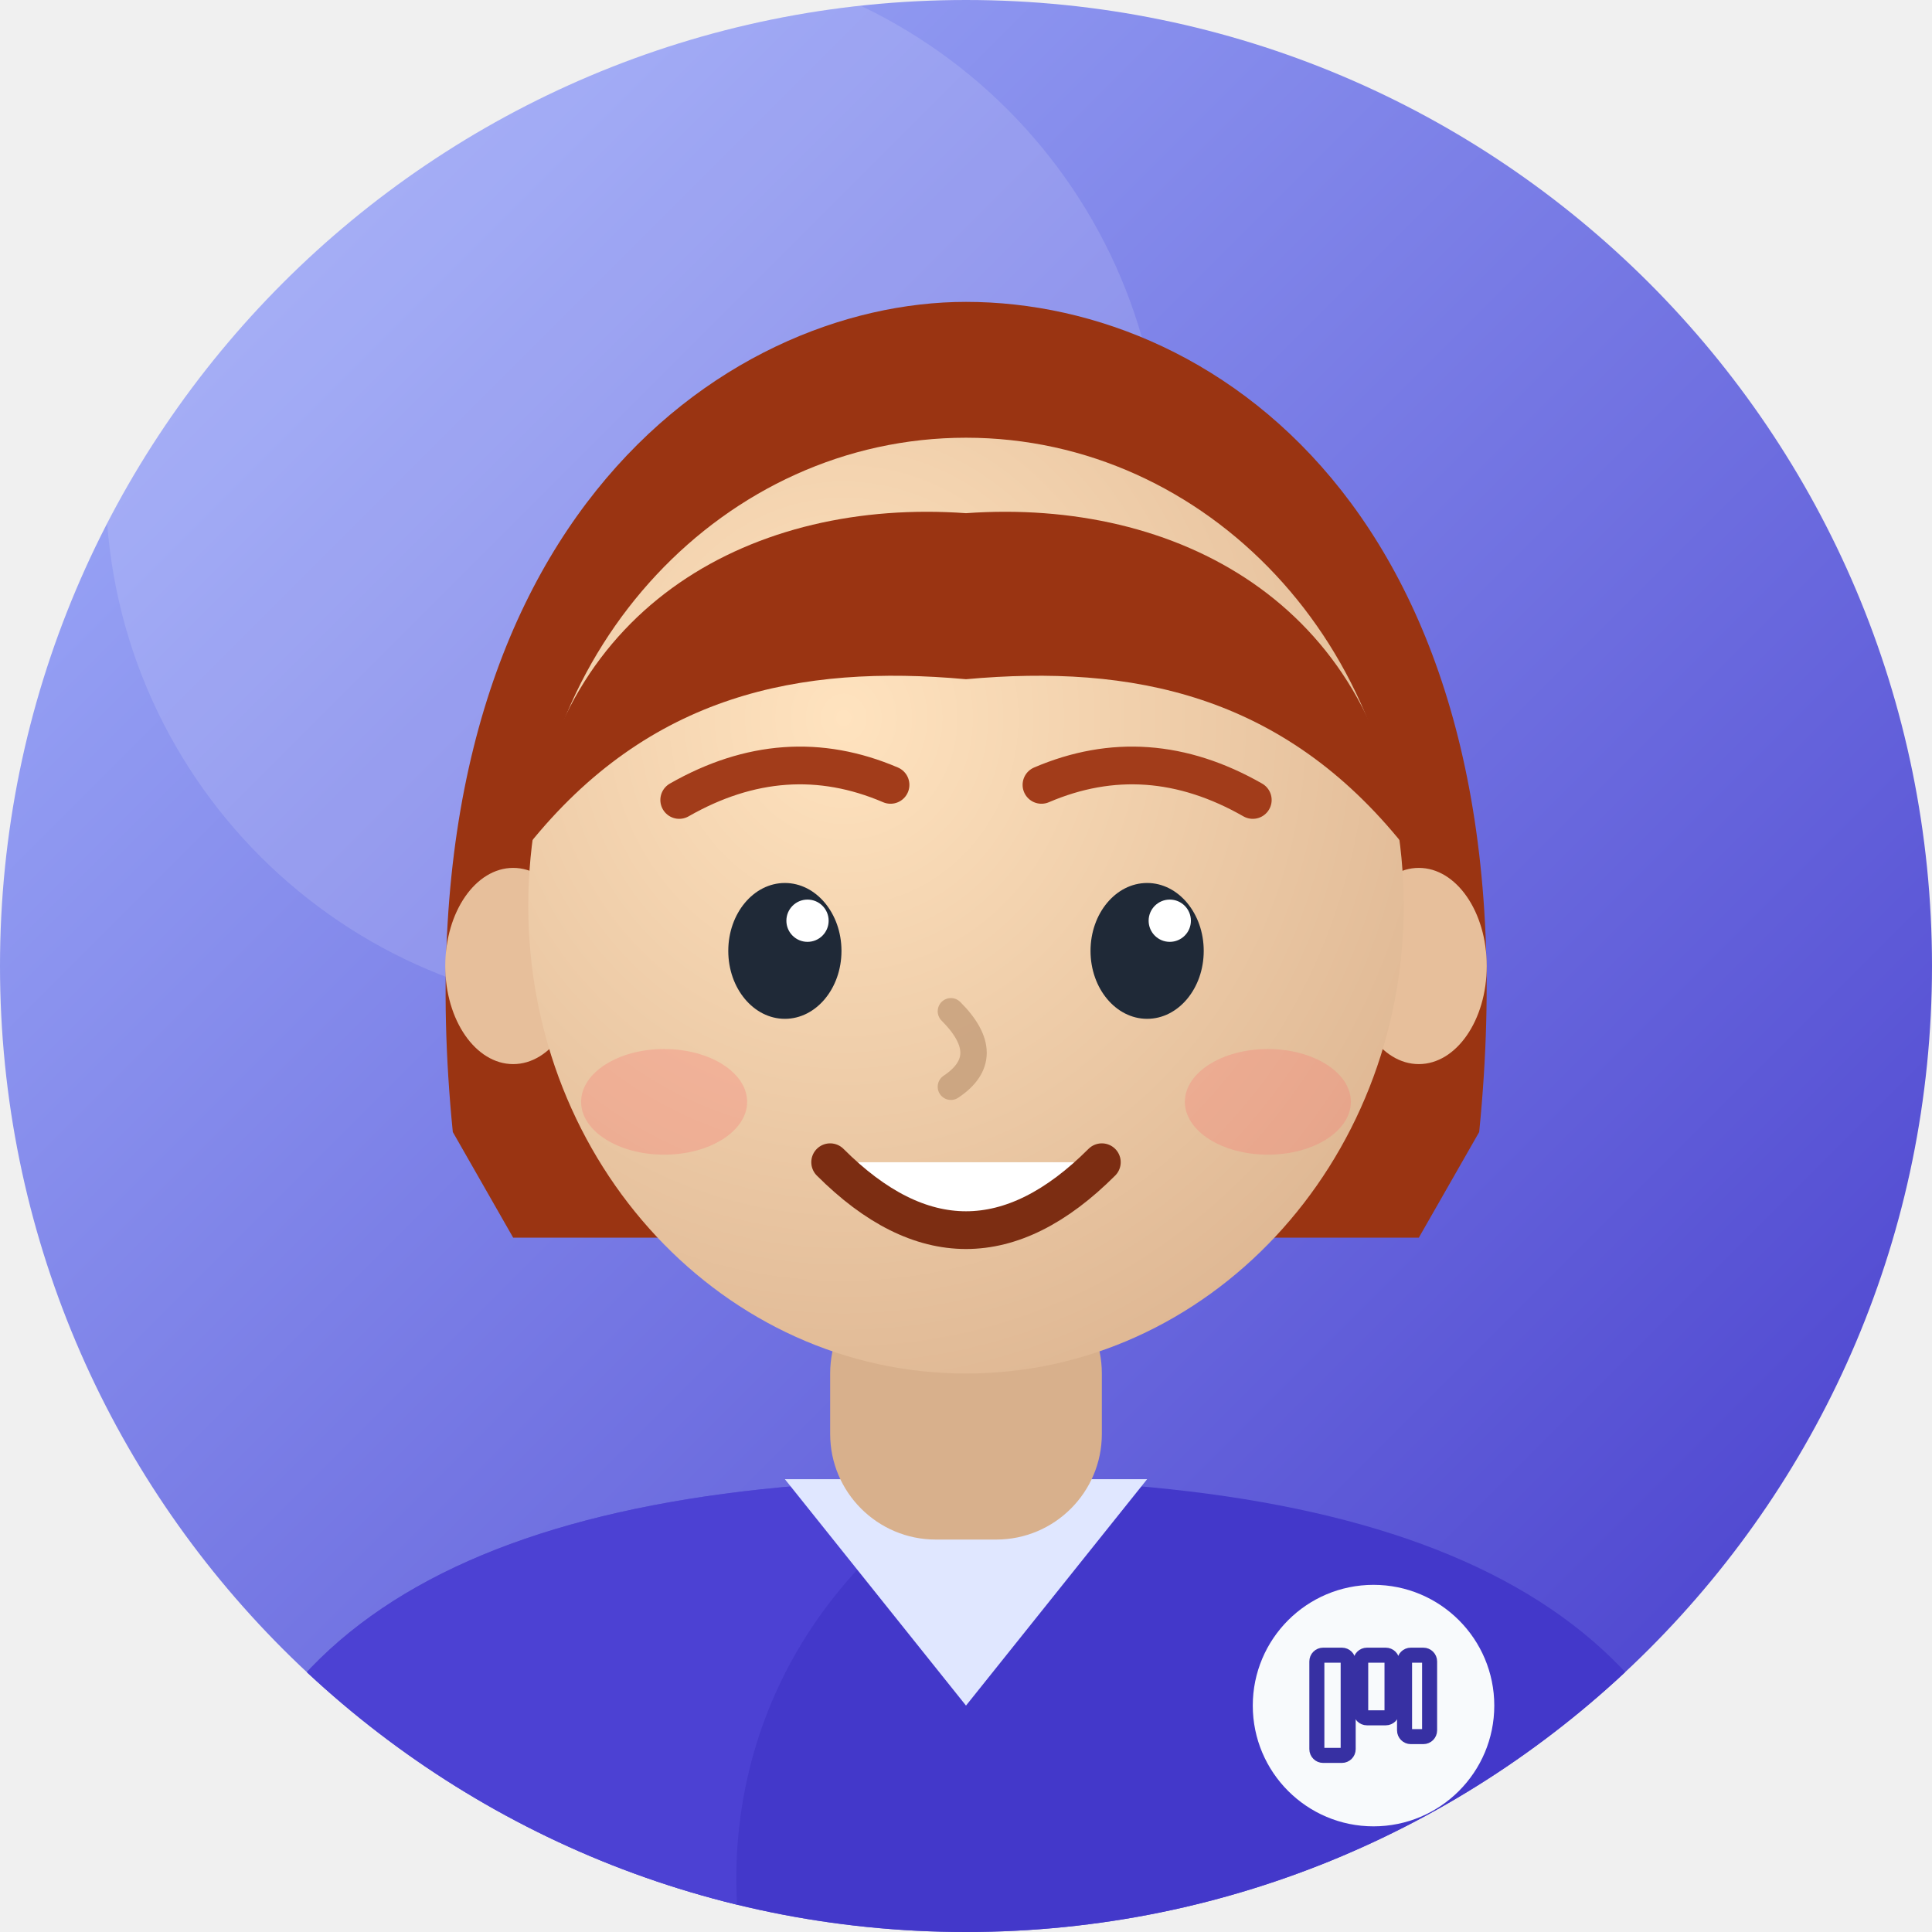
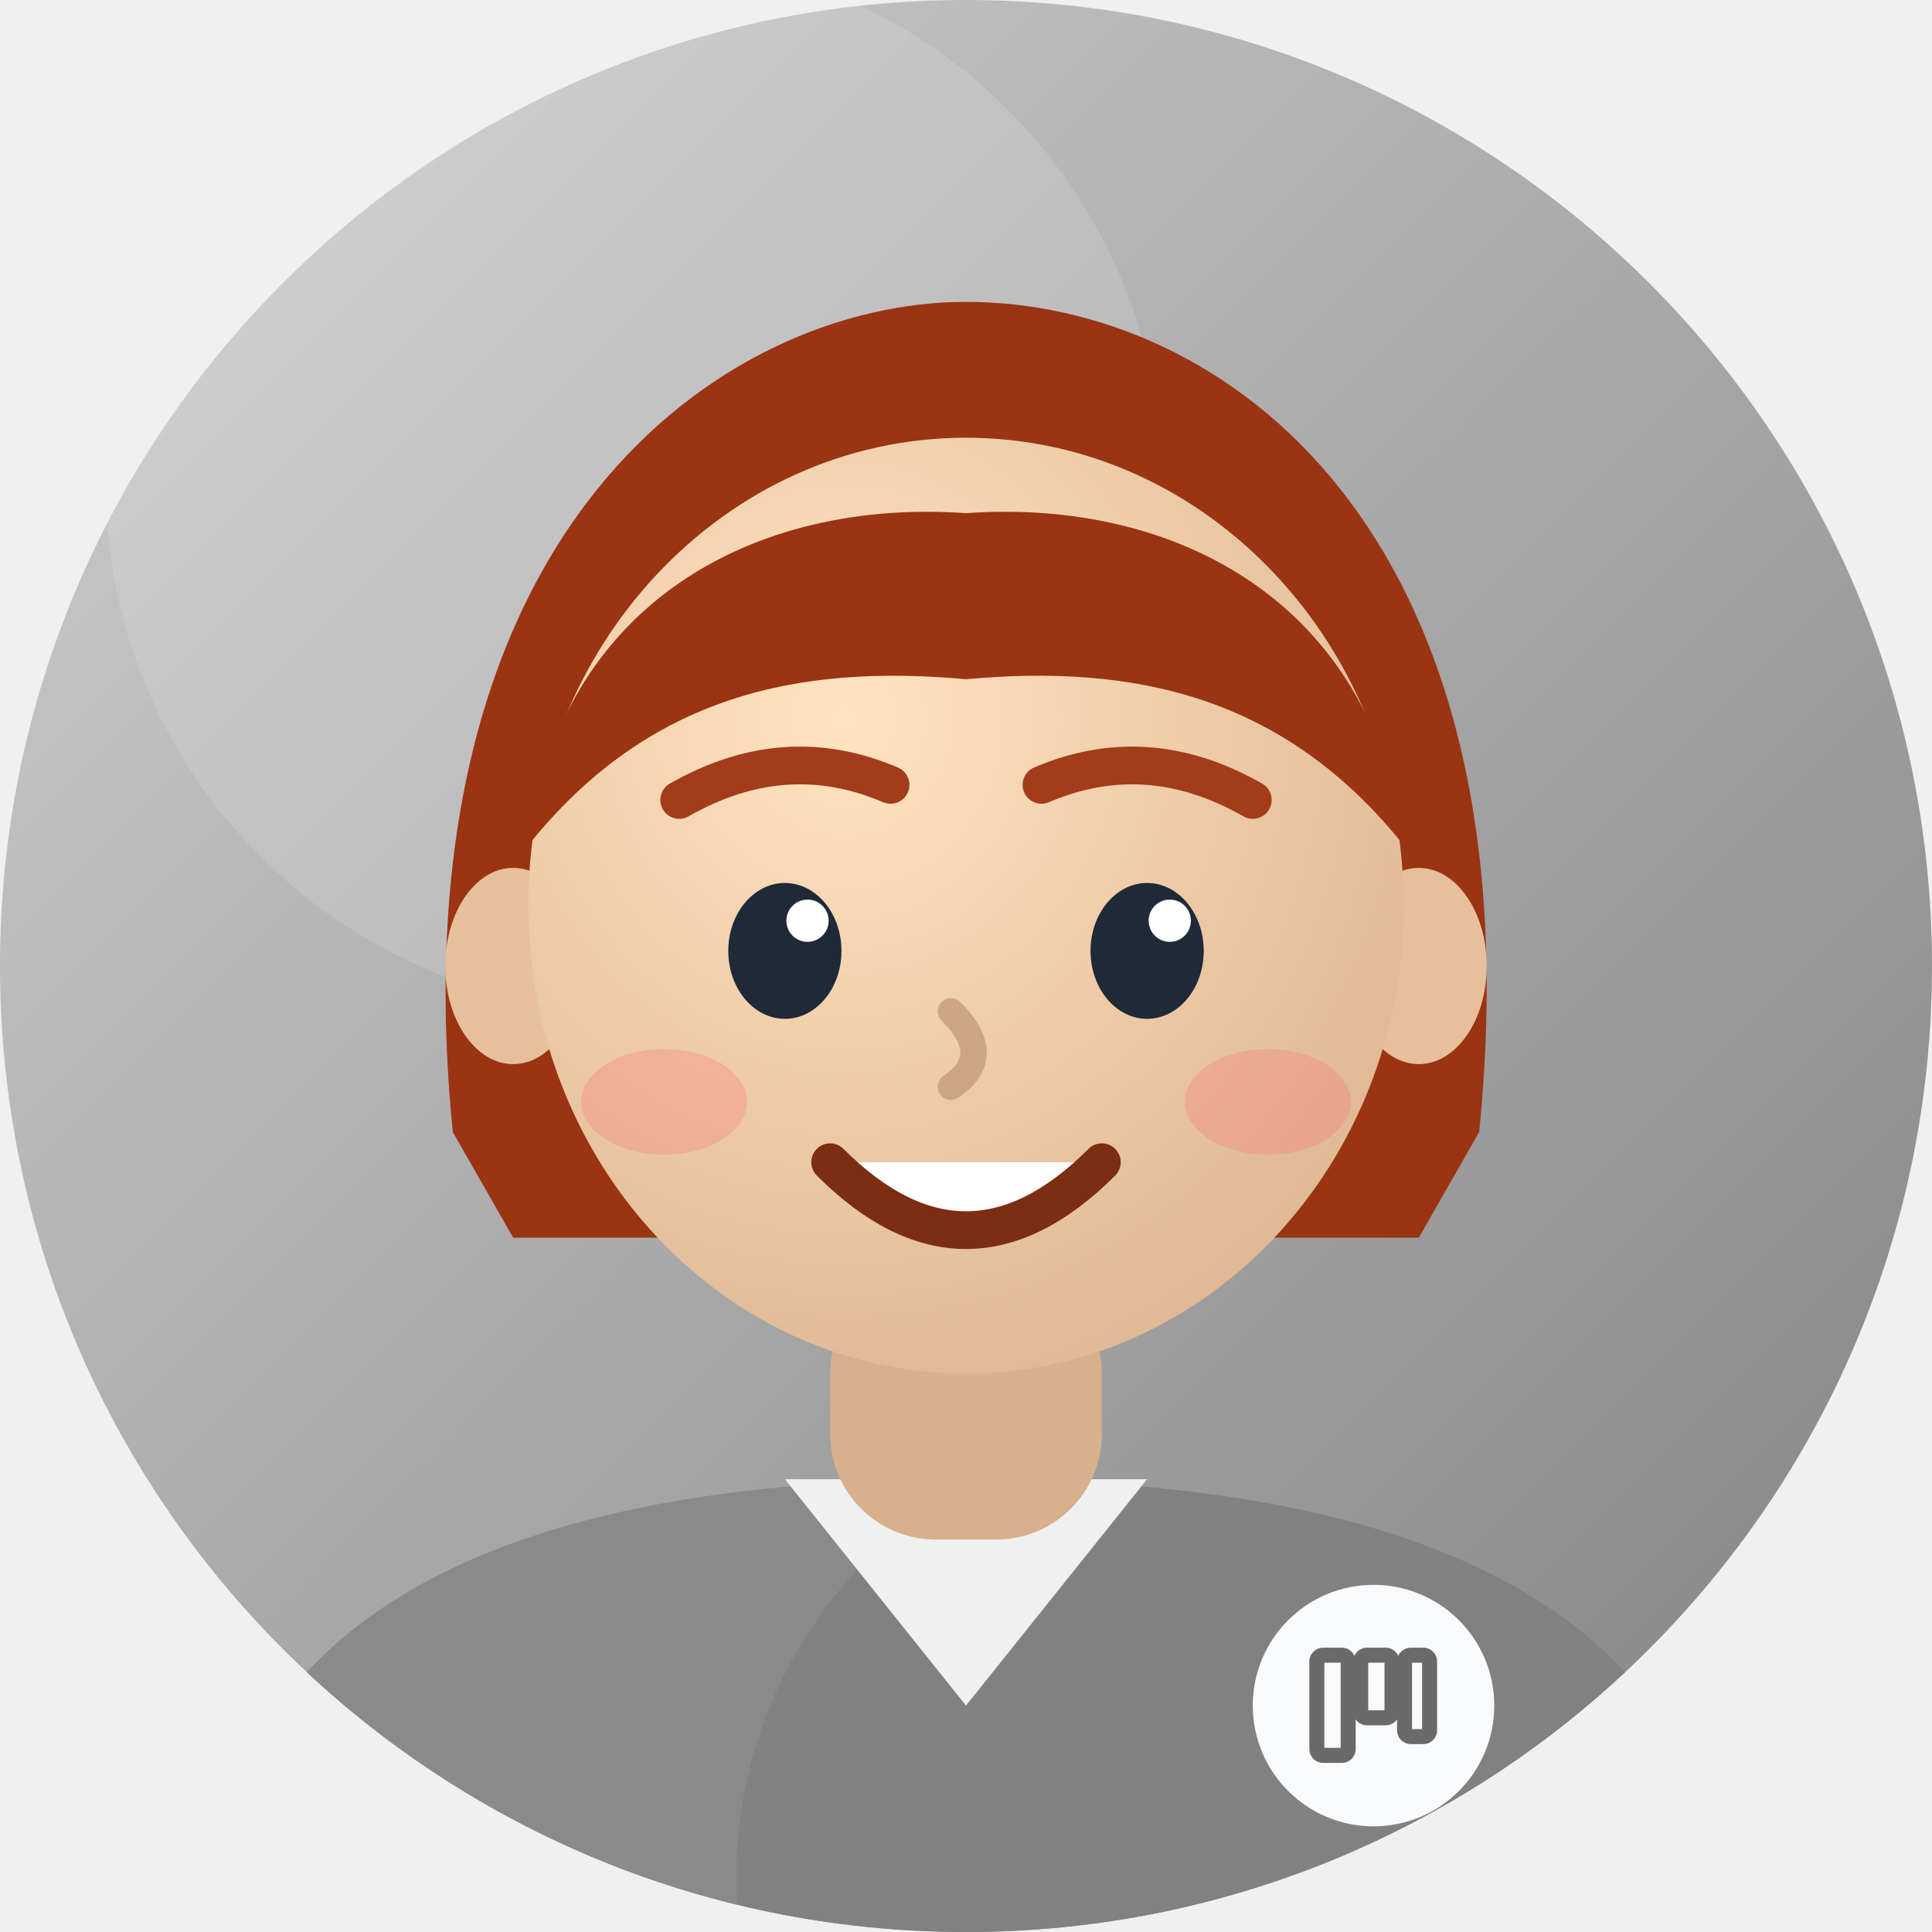
<svg xmlns="http://www.w3.org/2000/svg" viewBox="0 0 256 256" width="256" height="256" role="img" aria-label="mana">
  <defs>
    <linearGradient id="g-mana" x1="0" y1="0" x2="1" y2="1">
-       <stop offset="0" stop-color="#a5b4fc" />
-       <stop offset="1" stop-color="#4338ca" />
+       <stop offset="0" stop-color="#d0d0d0" />
+       <stop offset="1" stop-color="#818181" />
    </linearGradient>
    <radialGradient id="f-mana" cx=".36" cy=".3" r=".8">
      <stop offset="0" stop-color="#ffe3bf" />
      <stop offset="1" stop-color="#ddb591" />
    </radialGradient>
    <clipPath id="c-mana">
      <circle cx="128" cy="128" r="128" />
    </clipPath>
  </defs>
  <g clip-path="url(#c-mana)">
    <rect width="256" height="256" fill="url(#g-mana)" />
    <circle cx="84" cy="64" r="70" fill="#fff" opacity=".13" />
    <path d="M60 150 C52 70 96 40 128 40 C162 40 204 70 196 150 L188 164 L68 164 Z" fill="#9a3412" />
-     <path d="M26 256 C30 214 66 196 128 196 C190 196 226 214 230 256 Z" fill="#4338ca" />
-     <path d="M26 256 C30 214 66 196 128 196 C100 214 96 240 98 256 Z" fill="#554adc" opacity=".5" />
-     <path d="M104 196 L128 226 L152 196 Z" fill="#e0e7ff" />
+     <path d="M26 256 C30 214 66 196 128 196 C190 196 226 214 230 256 Z" fill="#818181" />
+     <path d="M26 256 C30 214 66 196 128 196 C100 214 96 240 98 256 Z" fill="#939393" opacity=".5" />
+     <path d="M104 196 L128 226 L152 196 Z" fill="#f0f0f0" />
    <circle cx="182" cy="226" r="16" fill="#f8fafc" />
-     <g transform="translate(172 216) scale(.83)" fill="none" stroke="#3730a3" stroke-width="2.4" stroke-linecap="round" stroke-linejoin="round">
+     <g transform="translate(172 216) scale(.83)" fill="none" stroke="#6a6a6a" stroke-width="2.4" stroke-linecap="round" stroke-linejoin="round">
      <rect x="3" y="4" width="5" height="16" rx="1" />
      <rect x="10" y="4" width="5" height="10" rx="1" />
      <rect x="17" y="4" width="4" height="13" rx="1" />
    </g>
    <rect x="110" y="168" width="36" height="36" rx="14" fill="#d8b08c" />
    <ellipse cx="68" cy="128" rx="9" ry="13" fill="#e7bf9b" />
    <ellipse cx="188" cy="128" rx="9" ry="13" fill="#e7bf9b" />
    <ellipse cx="128" cy="120" rx="58" ry="62" fill="url(#f-mana)" />
    <path d="M70 112 C74 80 100 66 128 68 C156 66 182 80 186 112 C170 92 150 88 128 90 C106 88 86 92 70 112 Z" fill="#9a3412" />
    <g stroke="#a23c1a" stroke-width="5" stroke-linecap="round" fill="none">
      <path d="M90 106 Q104 98 118 104" />
      <path d="M138 104 Q152 98 166 106" />
    </g>
    <g fill="#1f2937">
      <ellipse cx="104" cy="126" rx="7.5" ry="9" />
      <ellipse cx="152" cy="126" rx="7.5" ry="9" />
    </g>
    <g fill="#fff">
      <circle cx="107" cy="122" r="2.8" />
      <circle cx="155" cy="122" r="2.8" />
    </g>
    <ellipse cx="88" cy="146" rx="11" ry="7" fill="#f87171" opacity=".28" />
    <ellipse cx="168" cy="146" rx="11" ry="7" fill="#f87171" opacity=".28" />
    <path d="M126 134 Q132 140 126 144" stroke="#be9672" stroke-width="3.5" fill="none" stroke-linecap="round" opacity=".7" />
    <path d="M110 154 Q128 172 146 154" stroke="#7c2d12" stroke-width="5" fill="#fff" stroke-linecap="round" stroke-linejoin="round" />
  </g>
</svg>
